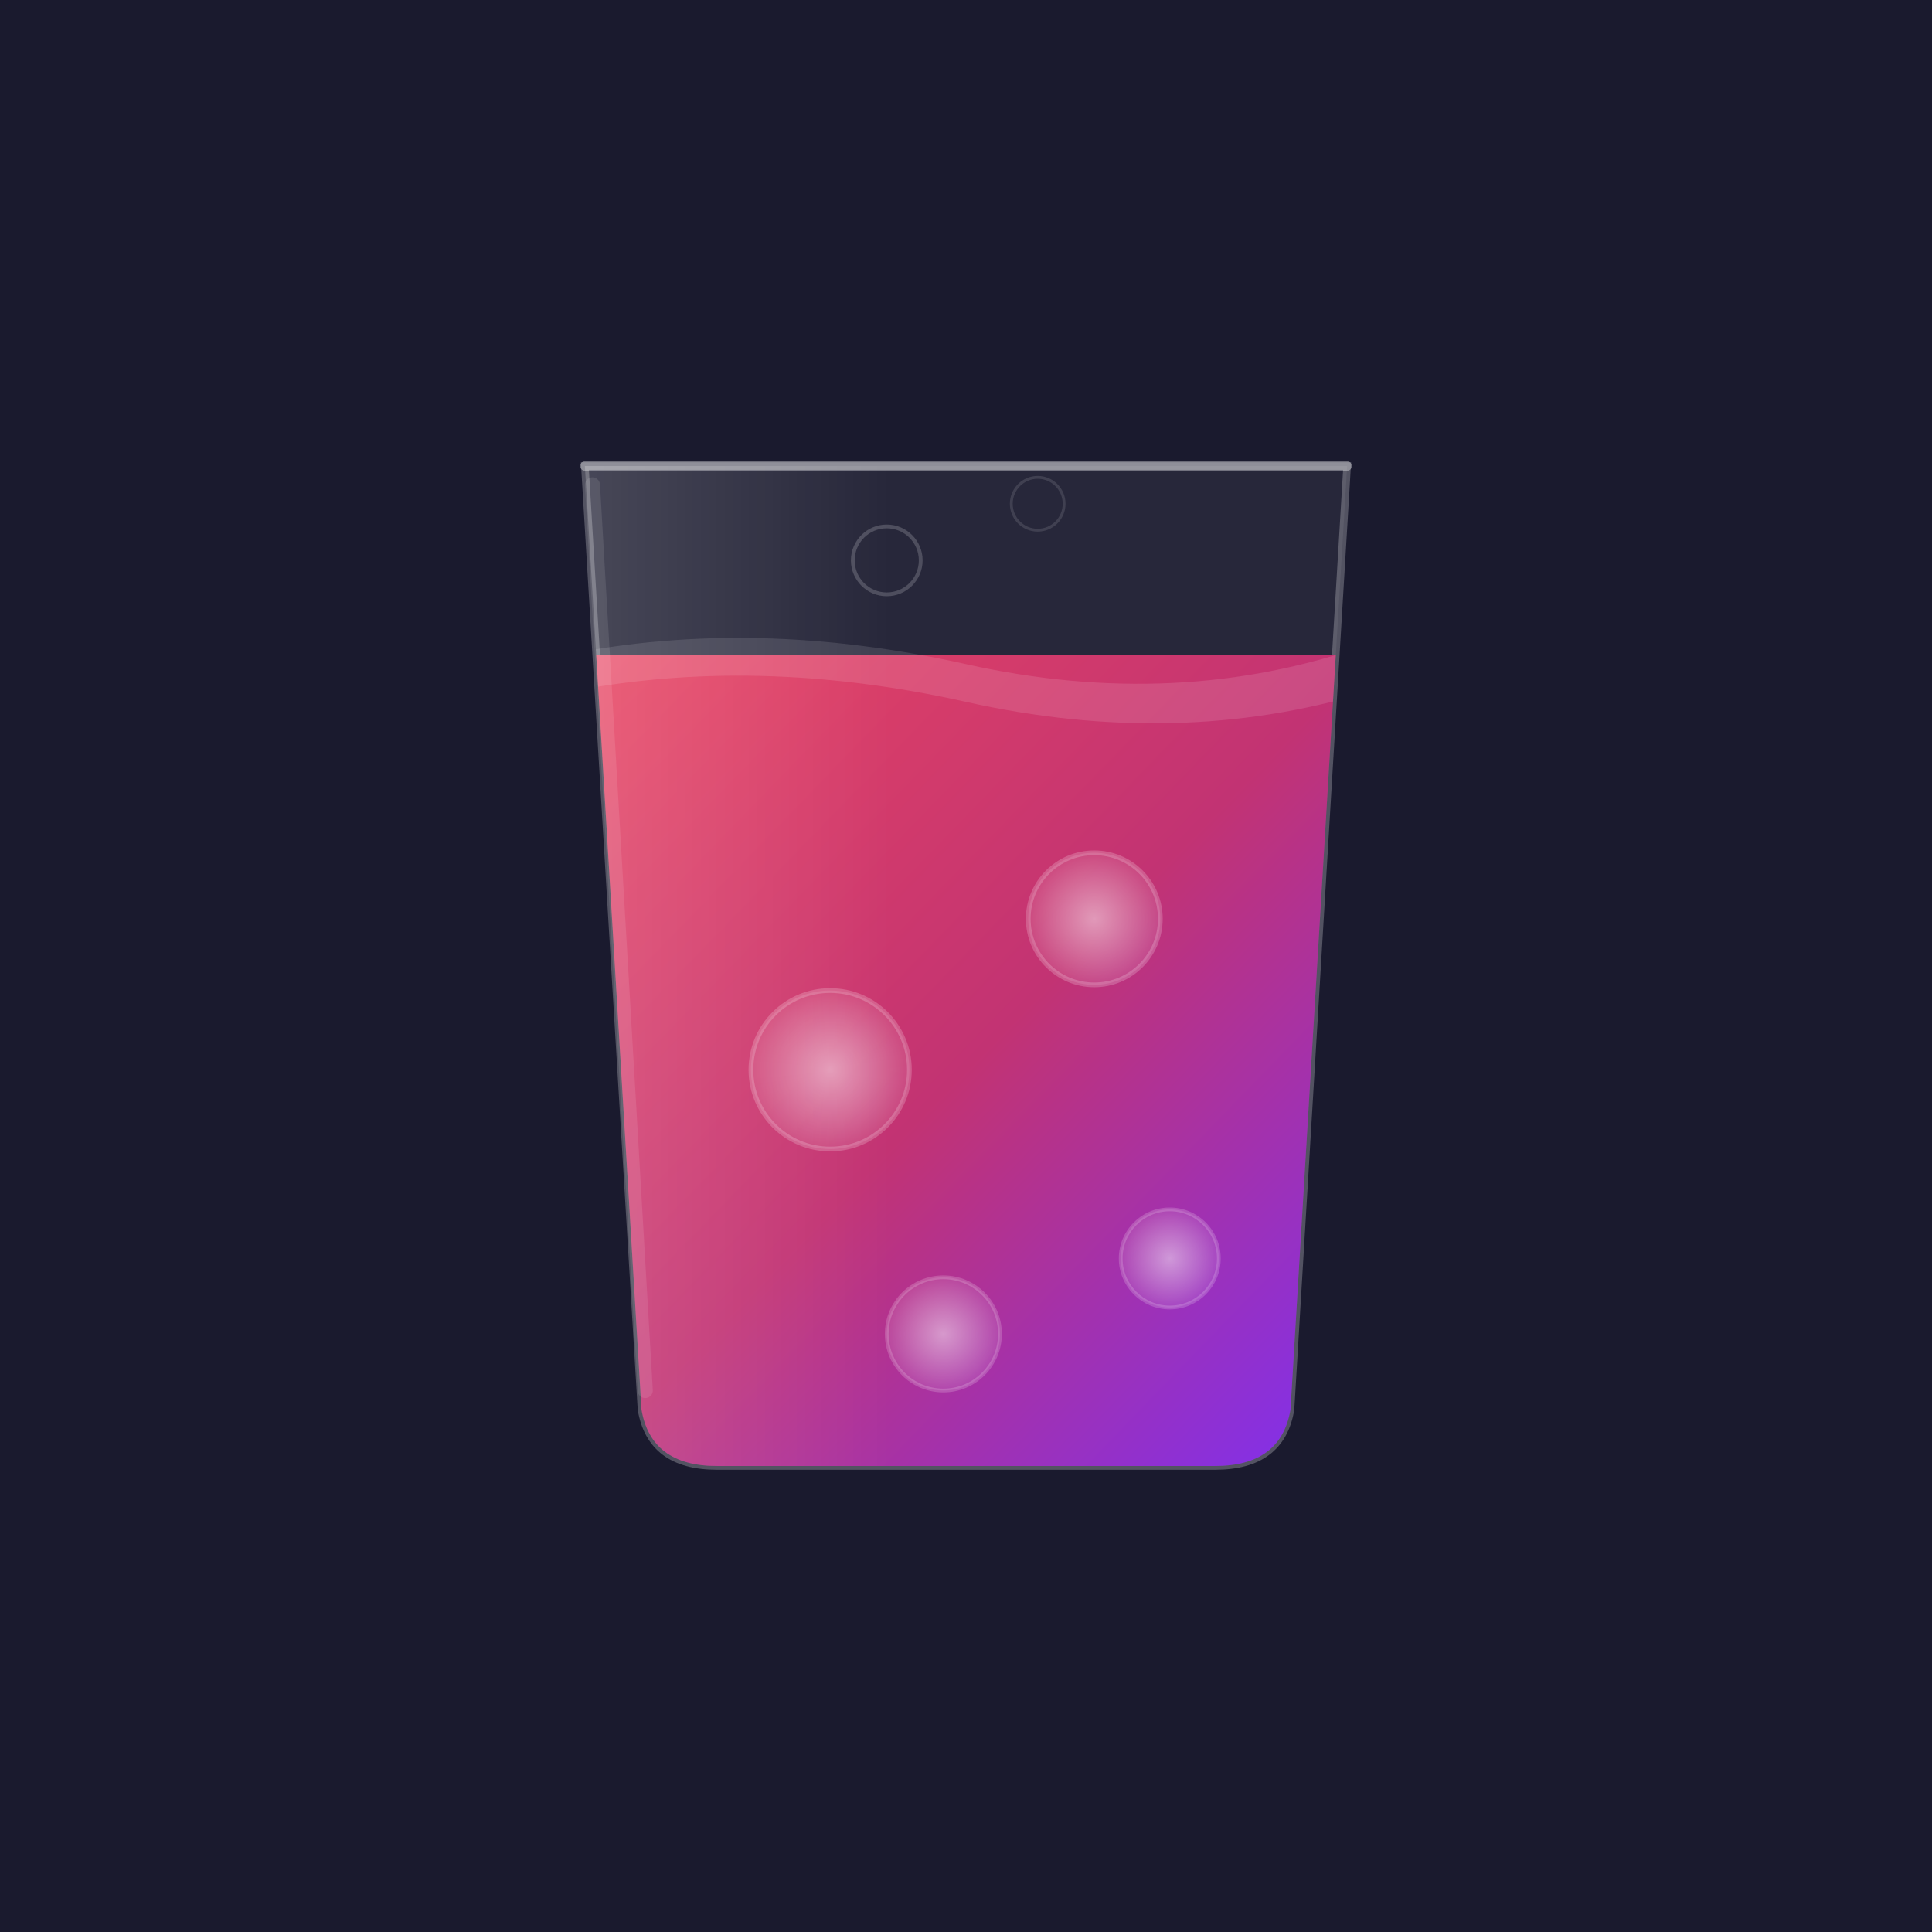
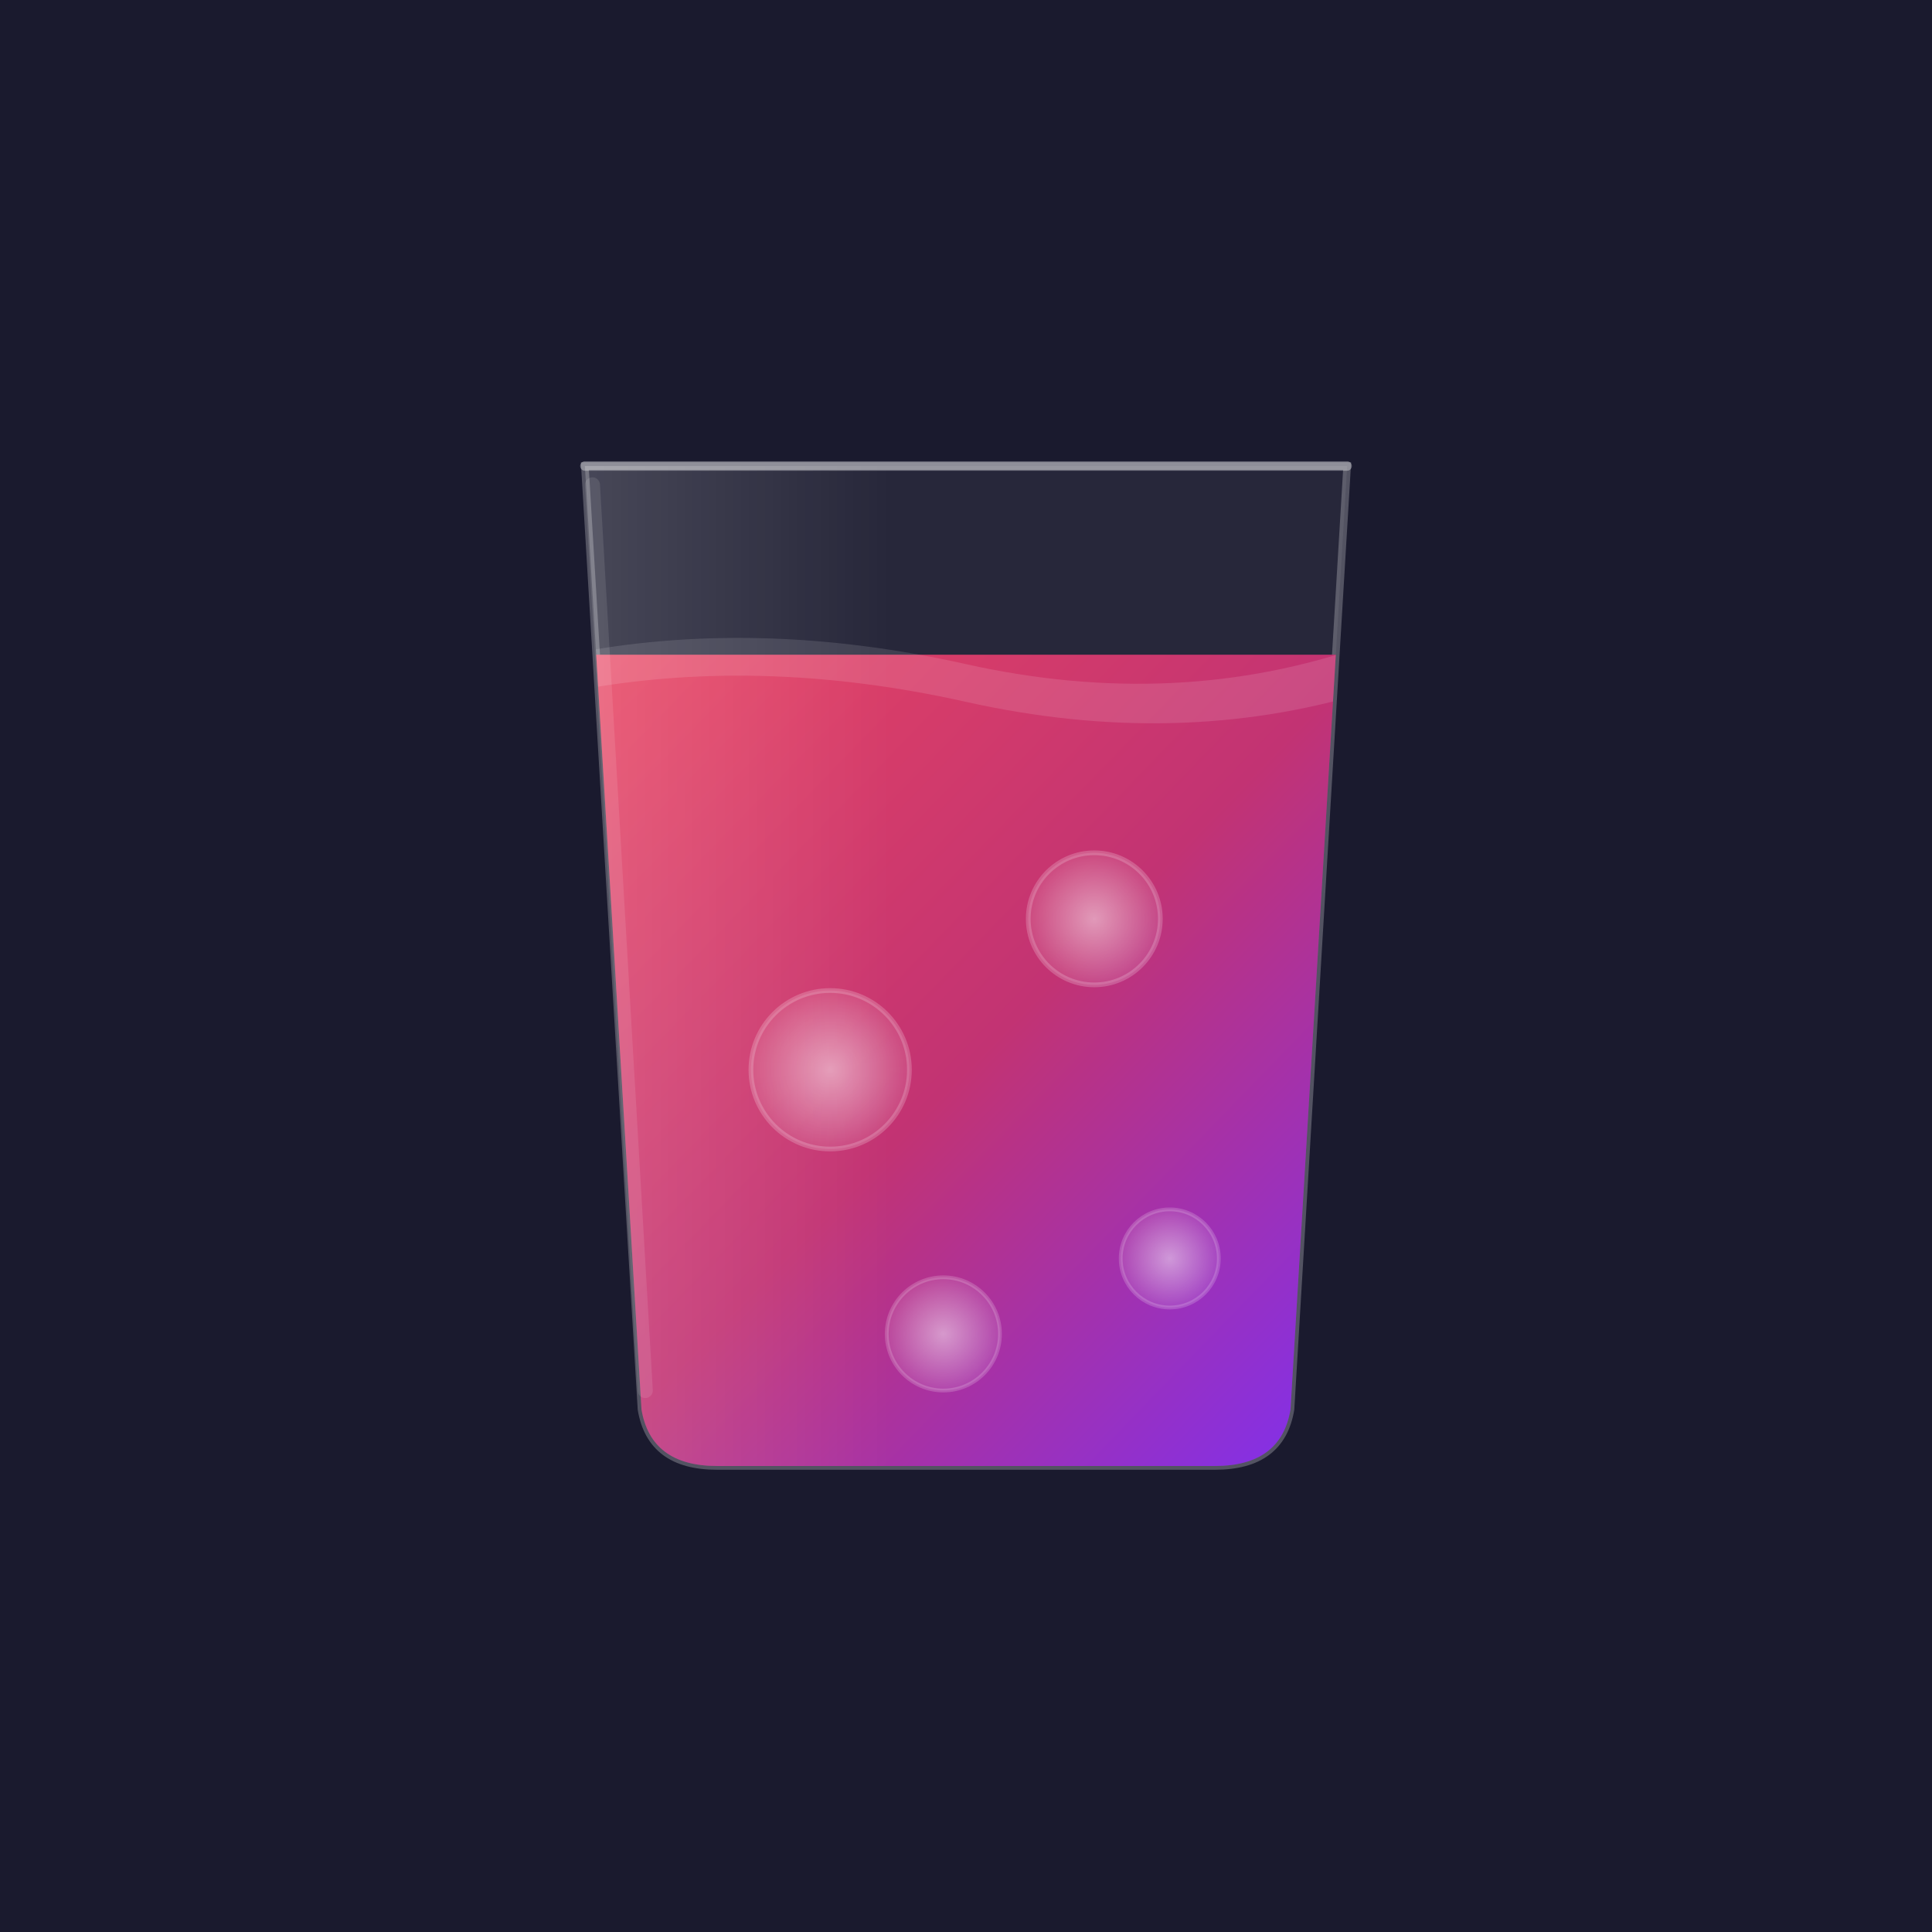
<svg xmlns="http://www.w3.org/2000/svg" viewBox="0 0 1024 1024" width="1024" height="1024">
  <defs>
    <linearGradient id="bg" x1="0" y1="0" x2="0" y2="1">
      <stop offset="0%" stop-color="#1a1a2e" />
      <stop offset="100%" stop-color="#16213e" />
    </linearGradient>
    <linearGradient id="liquid" x1="0" y1="0" x2="1" y2="1">
      <stop offset="0%" stop-color="#e94560" />
      <stop offset="50%" stop-color="#c23373" />
      <stop offset="100%" stop-color="#7b2ff7" />
    </linearGradient>
    <linearGradient id="glassHighlight" x1="0" y1="0" x2="1" y2="0">
      <stop offset="0%" stop-color="rgba(255,255,255,0.15)" />
      <stop offset="40%" stop-color="rgba(255,255,255,0)" />
    </linearGradient>
    <radialGradient id="bubbleGlow">
      <stop offset="0%" stop-color="rgba(255,255,255,0.5)" />
      <stop offset="100%" stop-color="rgba(255,255,255,0.1)" />
    </radialGradient>
    <clipPath id="glassClip">
      <path d="M310 247 L340 747 Q345 777 380 777 L644 777 Q679 777 684 747 L714 247 Z" />
    </clipPath>
  </defs>
  <rect width="1024" height="1024" fill="#1a1a2e" />
  <path d="M310 247 L340 747 Q345 777 380 777 L644 777 Q679 777 684 747 L714 247 Z" fill="rgba(255,255,255,0.06)" stroke="rgba(255,255,255,0.25)" stroke-width="4" />
  <g clip-path="url(#glassClip)">
    <rect x="300" y="347" width="424" height="440" fill="url(#liquid)" />
    <path d="M300 347 Q400 327 512 352 Q624 377 724 342 L724 367 Q624 397 512 372 Q400 347 300 367 Z" fill="rgba(255,255,255,0.12)" />
    <circle cx="440" cy="567" r="42" fill="url(#bubbleGlow)" stroke="rgba(255,255,255,0.2)" stroke-width="2.5" />
    <circle cx="580" cy="487" r="35" fill="url(#bubbleGlow)" stroke="rgba(255,255,255,0.2)" stroke-width="2.5" />
    <circle cx="500" cy="707" r="30" fill="url(#bubbleGlow)" stroke="rgba(255,255,255,0.18)" stroke-width="2" />
    <circle cx="620" cy="667" r="26" fill="url(#bubbleGlow)" stroke="rgba(255,255,255,0.18)" stroke-width="2" />
  </g>
-   <circle cx="470" cy="297" r="18" fill="none" stroke="rgba(255,255,255,0.18)" stroke-width="2" />
-   <circle cx="550" cy="267" r="14" fill="none" stroke="rgba(255,255,255,0.12)" stroke-width="1.5" />
  <path d="M310 247 L714 247" stroke="rgba(255,255,255,0.35)" stroke-width="5" stroke-linecap="round" />
  <path d="M314 257 L342 737" stroke="rgba(255,255,255,0.1)" stroke-width="8" stroke-linecap="round" />
  <path d="M310 247 L340 747 Q345 777 380 777 L644 777 Q679 777 684 747 L714 247 Z" fill="url(#glassHighlight)" />
</svg>
